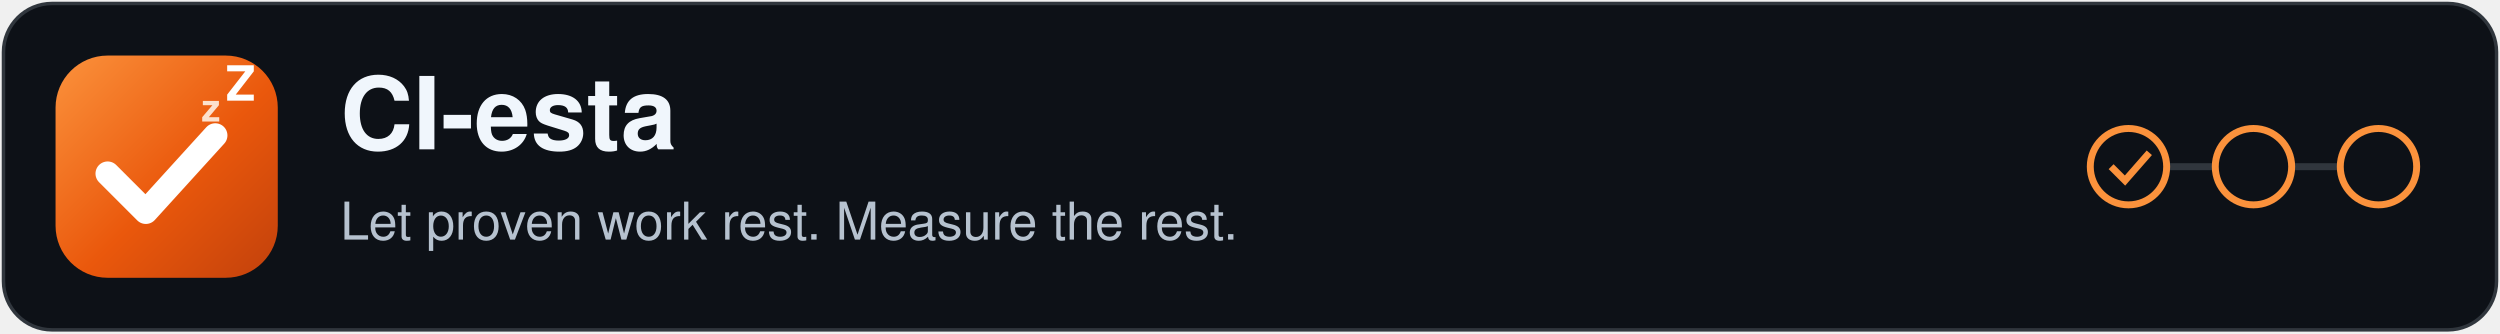
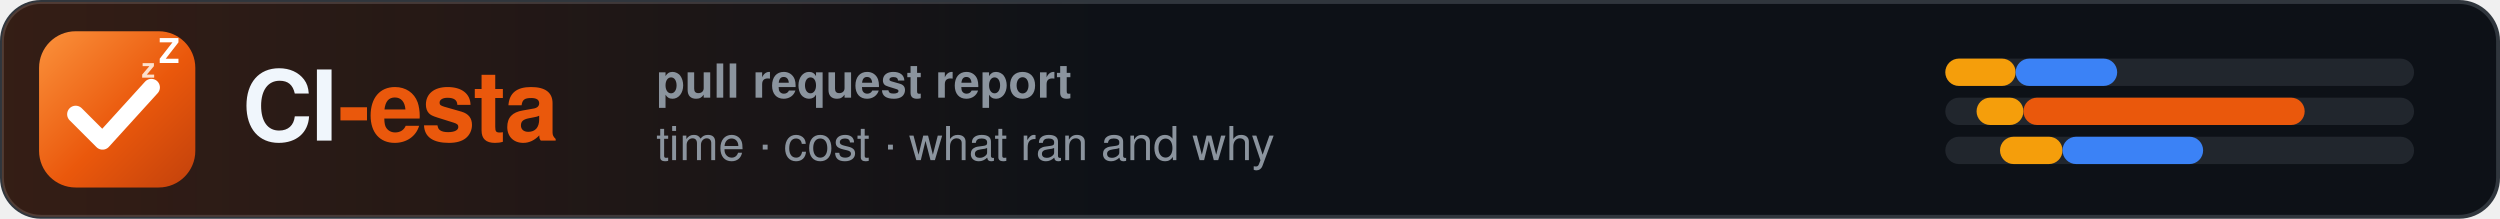
- <svg xmlns="http://www.w3.org/2000/svg" width="720" height="96" viewBox="0 0 720 96" role="img" aria-label="CI-esta: Let proven work rest. Measure the rest.">
-   <rect x="1" y="1" width="718" height="94" rx="14" fill="#0D1117" stroke="#30363D" />
-   <g transform="translate(16 16)">
-     <svg x="0" y="0" width="64" height="64" viewBox="0 0 64 64" role="img" aria-label="CI-esta">
+ <svg xmlns="http://www.w3.org/2000/svg" width="640" height="56" viewBox="0 0 640 56" role="img" aria-label="CI-esta pull request report">
+   <defs>
+     <linearGradient id="glow" x1="0" y1="0" x2="1" y2="0">
+       <stop offset="0" stop-color="#EA580C" stop-opacity="0.18" />
+       <stop offset="0.45" stop-color="#EA580C" stop-opacity="0" />
+     </linearGradient>
+   </defs>
+   <rect x="0.5" y="0.5" width="639" height="55" rx="10" fill="#0D1117" stroke="#30363D" />
+   <rect x="0.5" y="0.5" width="639" height="55" rx="10" fill="url(#glow)" />
+   <g transform="translate(10 8) scale(0.625)">
+     <svg width="64" height="64" viewBox="0 0 64 64" role="img" aria-label="CI-esta">
      <defs>
        <linearGradient id="sunset" x1="0" y1="0" x2="1" y2="1">
          <stop offset="0" stop-color="#FB923C" />
          <stop offset="0.55" stop-color="#EA580C" />
          <stop offset="1" stop-color="#C2410C" />
        </linearGradient>
      </defs>
      <rect width="64" height="64" rx="15" fill="url(#sunset)" />
      <path d="M15 34 L26 45 L46 23" fill="none" stroke="#FFFFFF" stroke-width="7" stroke-linecap="round" stroke-linejoin="round" />
      <text x="42" y="19" font-family="-apple-system, BlinkMacSystemFont, 'Segoe UI', Helvetica, Arial, sans-serif" font-size="11" font-weight="800" fill="#FFF7ED" opacity="0.85">z</text>
      <text x="49" y="13" font-family="-apple-system, BlinkMacSystemFont, 'Segoe UI', Helvetica, Arial, sans-serif" font-size="14" font-weight="800" fill="#FFFFFF">Z</text>
    </svg>
  </g>
-   <text x="98" y="43" font-family="Segoe UI, Helvetica, Arial, sans-serif" font-size="29" font-weight="700" fill="#F0F6FC">CI-esta</text>
-   <text x="98" y="69" font-family="Segoe UI, Helvetica, Arial, sans-serif" font-size="15" fill="#B6C2CF">Let proven work rest. Measure the rest.</text>
-   <path d="M613 48h72" stroke="#30363D" stroke-width="2" />
-   <g fill="#0D1117" stroke="#FB923C" stroke-width="2">
-     <circle cx="613" cy="48" r="11" />
-     <circle cx="649" cy="48" r="11" />
-     <circle cx="685" cy="48" r="11" />
-   </g>
-   <path d="m608 48 4 4 7-8" fill="none" stroke="#FB923C" stroke-width="2" />
+   <text x="62" y="36" font-family="-apple-system, BlinkMacSystemFont, 'Segoe UI', Helvetica, Arial, sans-serif" font-size="25" font-weight="800" letter-spacing="-0.5" fill="#F0F6FC">CI<tspan fill="#EA580C">-esta</tspan>
+   </text>
+   <text x="168" y="25" font-family="-apple-system, BlinkMacSystemFont, 'Segoe UI', Helvetica, Arial, sans-serif" font-size="12" font-weight="600" fill="#8B949E">pull request report</text>
+   <text x="168" y="41" font-family="-apple-system, BlinkMacSystemFont, 'Segoe UI', Helvetica, Arial, sans-serif" font-size="12" fill="#8B949E">time · cost · what ran and why</text>
+   <rect x="498" y="15" width="120" height="7" rx="3.5" fill="#21262D" />
+   <rect x="498" y="25" width="120" height="7" rx="3.5" fill="#21262D" />
+   <rect x="498" y="35" width="120" height="7" rx="3.5" fill="#21262D" />
+   <rect x="498" y="15" width="18" height="7" rx="3.5" fill="#F59E0B" />
+   <rect x="516" y="15" width="26" height="7" rx="3.5" fill="#3B82F6" />
+   <rect x="506" y="25" width="12" height="7" rx="3.5" fill="#F59E0B" />
+   <rect x="518" y="25" width="72" height="7" rx="3.5" fill="#EA580C" />
+   <rect x="512" y="35" width="16" height="7" rx="3.5" fill="#F59E0B" />
+   <rect x="528" y="35" width="36" height="7" rx="3.5" fill="#3B82F6" />
</svg>
